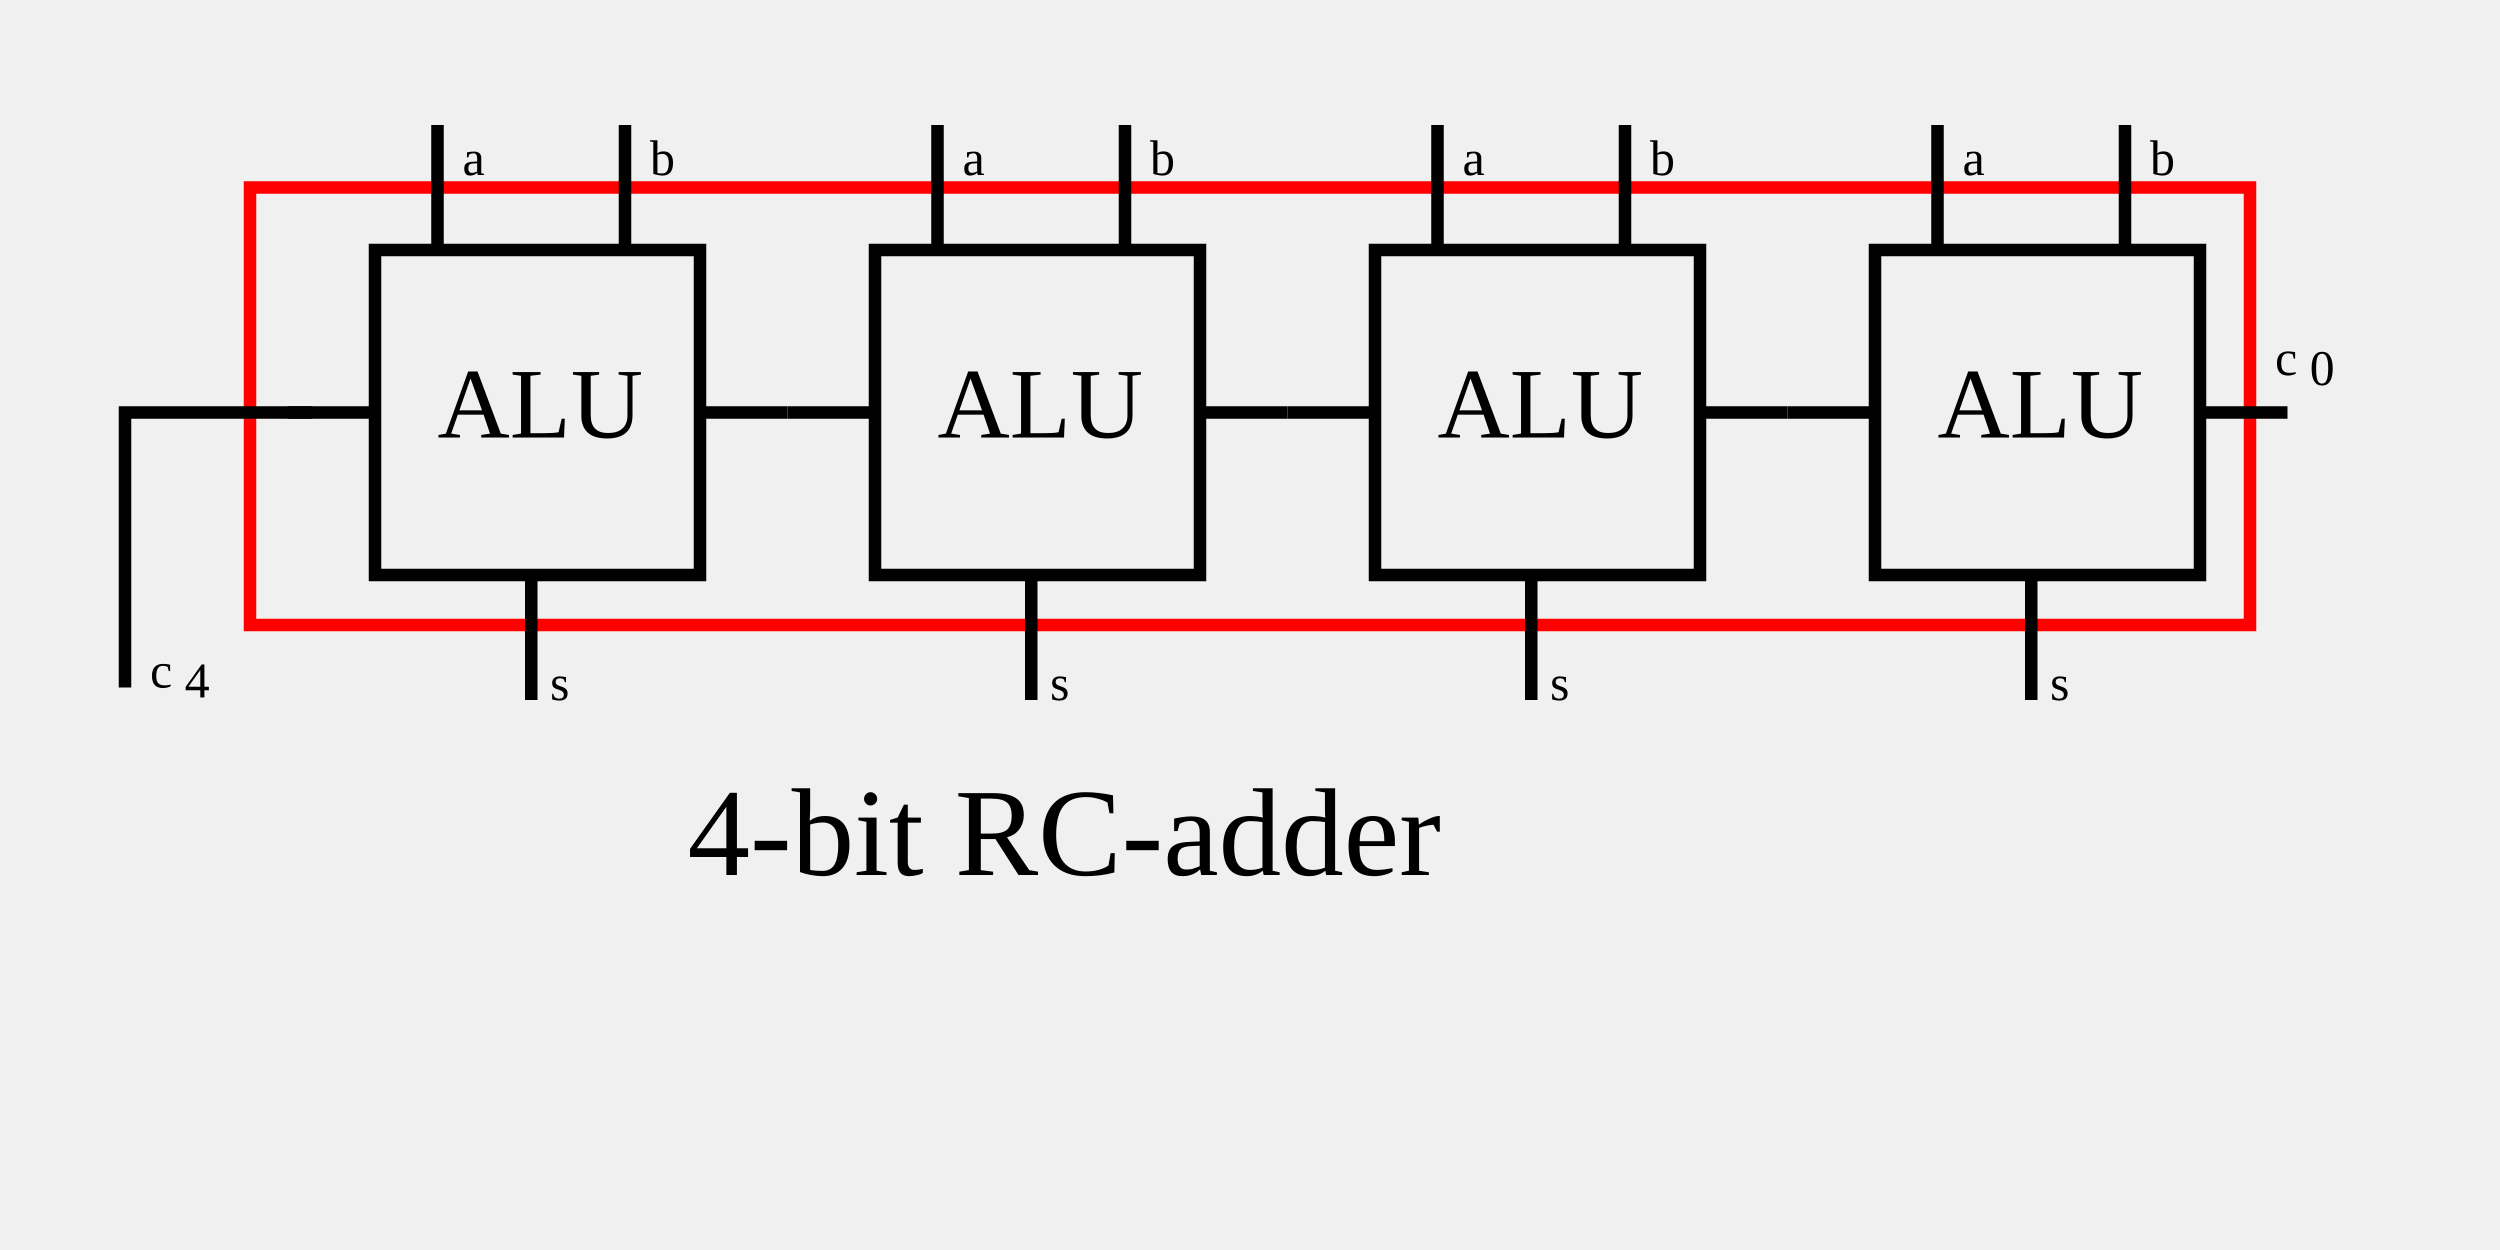
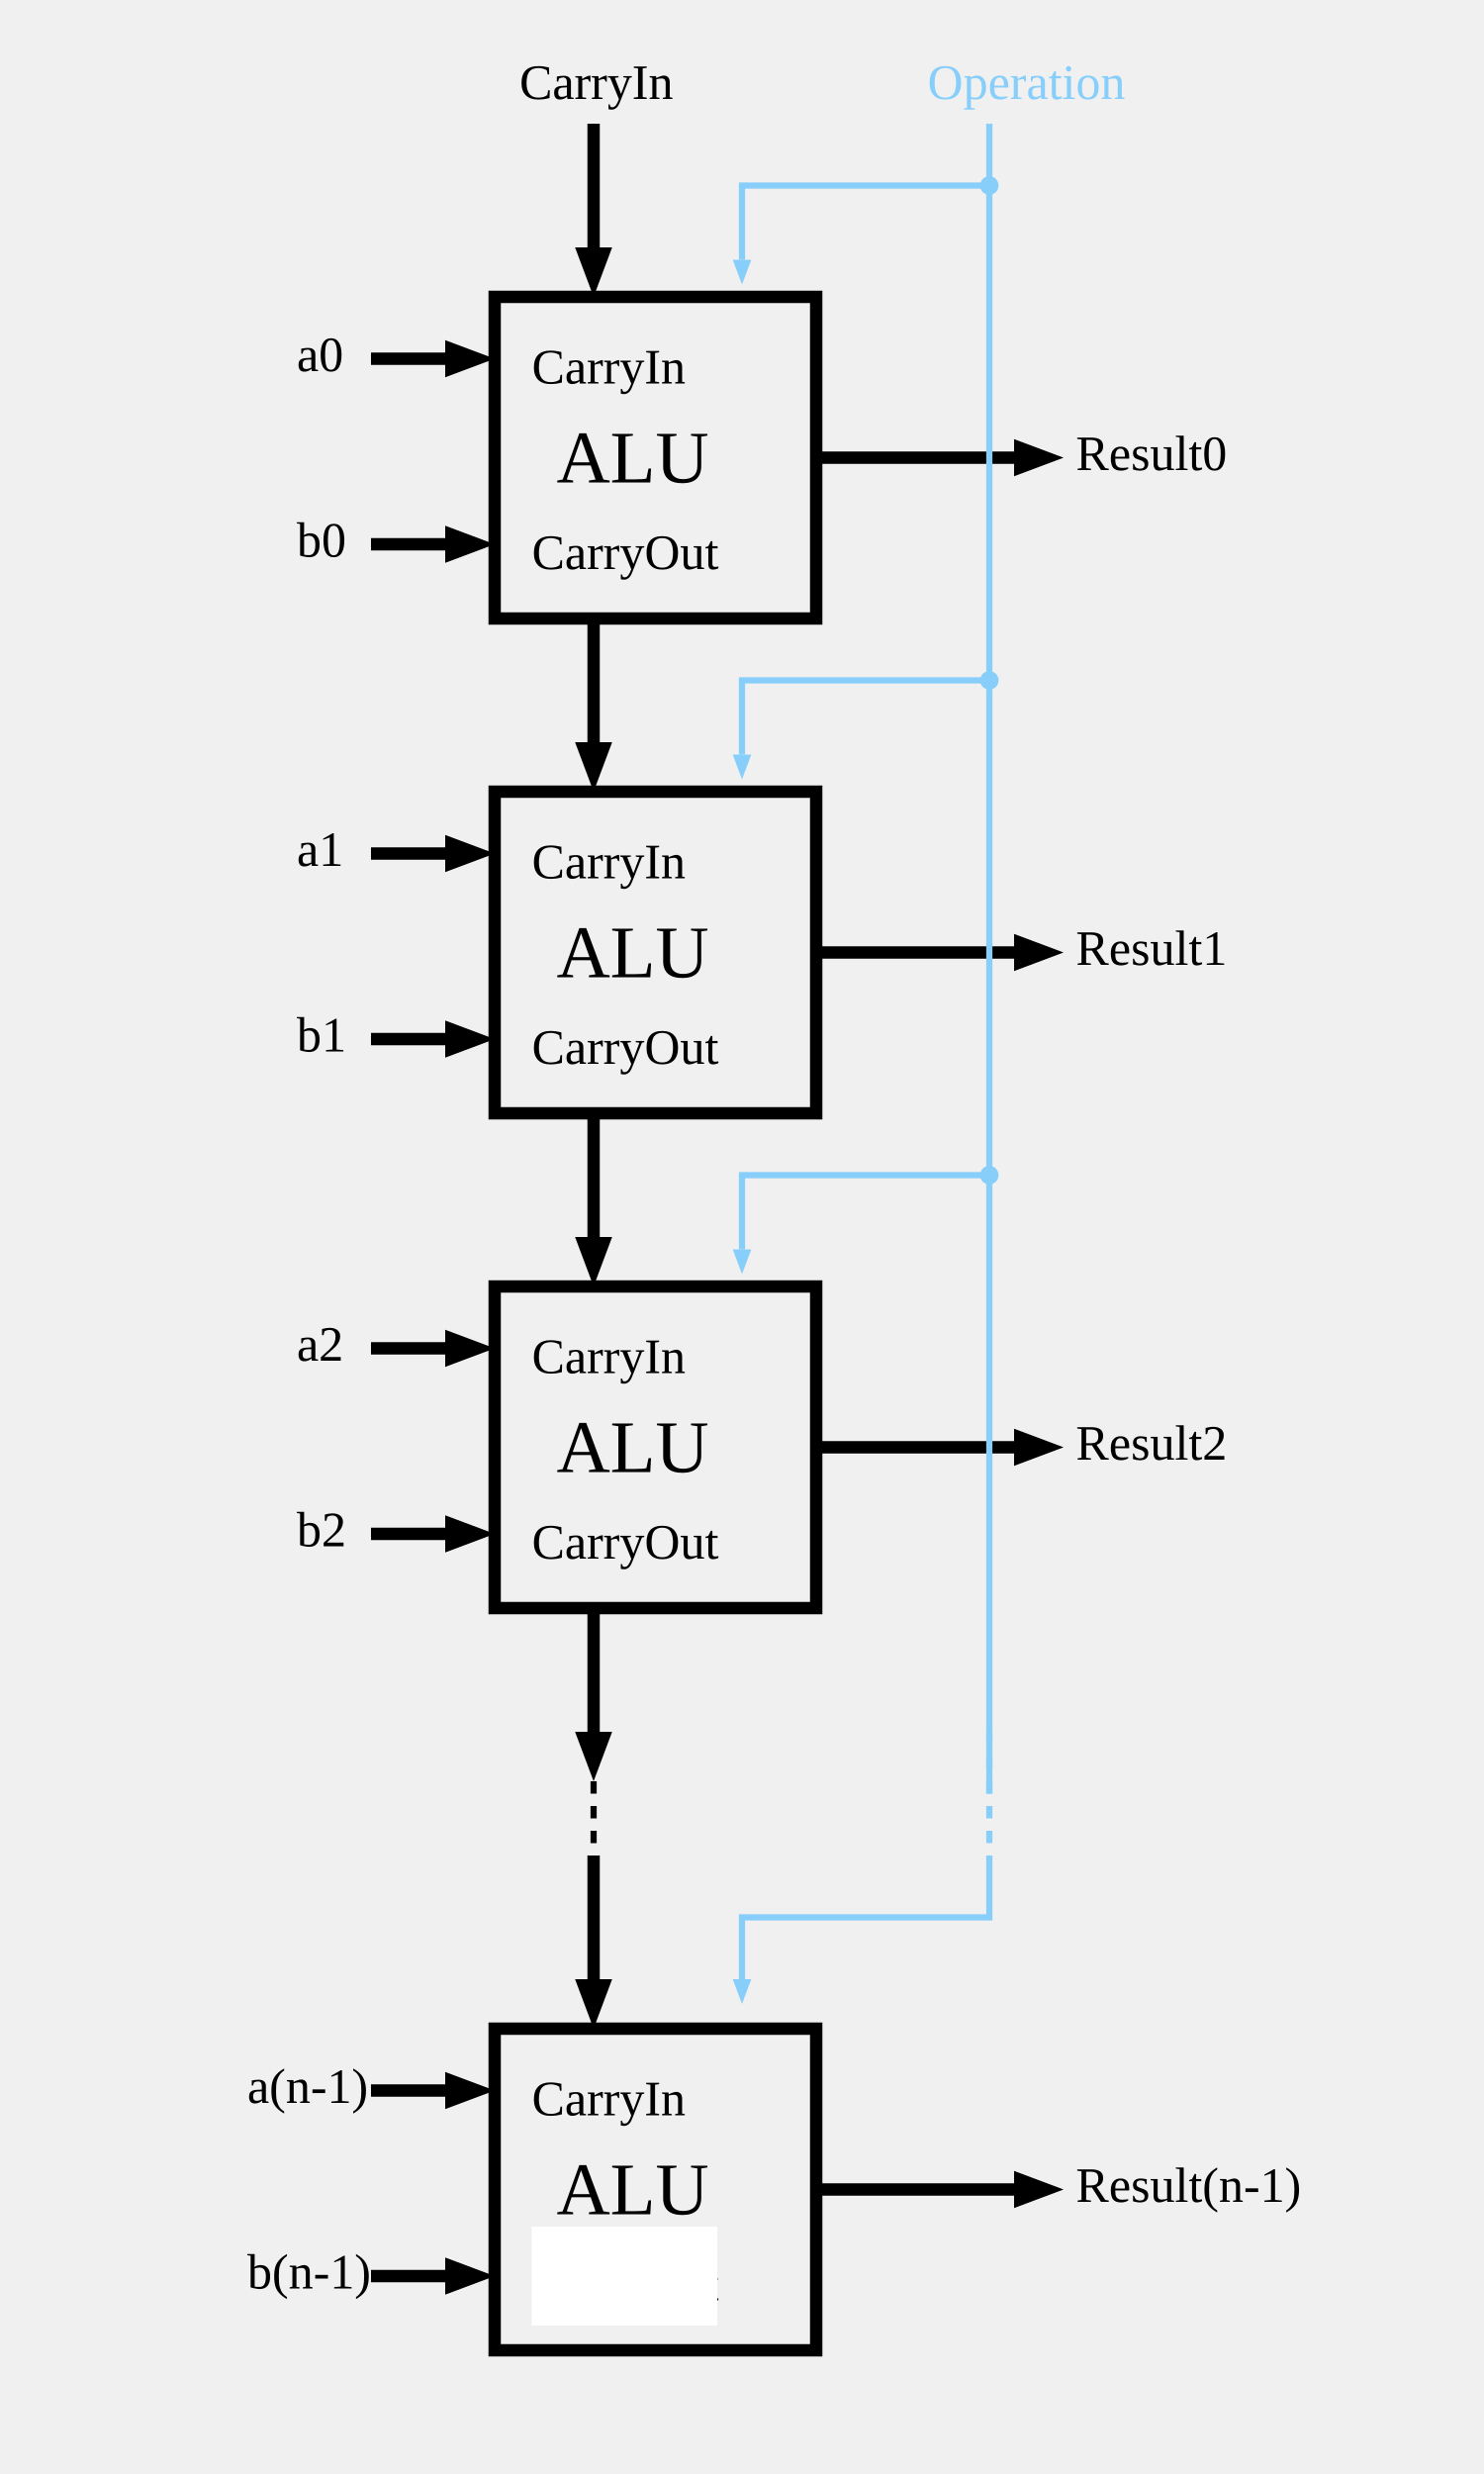
- <svg xmlns="http://www.w3.org/2000/svg" width="200.00" height="100.00" viewBox="0.0 0.0 200.0 100.0" viewPort="0 0 200px 100px" version="1.1">
-   <symbol id="fulladder">
-     <rect x="10" y="10" width="26" height="26" style="fill:none;stroke:black;" />
-     <text x="15" y="25" font-size="8">ALU</text>
-     <line x1="15" y1="0" x2="15" y2="10" style="fill:none;stroke:black;" />
-     <line x1="30" y1="0" x2="30" y2="10" style="fill:none;stroke:black;" />
-     <text x="17" y="4" font-size="4">a</text>
-     <text x="32" y="4" font-size="4">b</text>
-     <line x1="22.5" y1="36" x2="22.5" y2="46" style="fill:none;stroke:black;" />
-     <text x="24" y="46" font-size="4">s</text>
-     <line x1="3" y1="23" x2="10" y2="23" style="fill:none;stroke:black;" />
-     <line x1="36" y1="23" x2="43" y2="23" style="fill:none;stroke:black;" />
+ <svg xmlns="http://www.w3.org/2000/svg" width="120.00" height="200.00" viewBox="0.0 0.0 120.0 200.0" viewPort="0 0 120px 200px" version="1.1">
+   <defs>
+     <marker id="endarrow" markerWidth="4" markerHeight="3" refX="0" refY="1.5" orient="auto" markerUnits="strokeWidth">
+       <polygon points="0 0, 4 1.5, 0 3" fill="black" />
+     </marker>
+     <marker id="endarrowblue" markerWidth="4" markerHeight="3" refX="0" refY="1.5" orient="auto" markerUnits="strokeWidth">
+       <polygon points="0 0, 4 1.5, 0 3" fill="lightskyblue" />
+     </marker>
+   </defs>
+   <symbol id="alu_cell">
+     <rect x="10" y="14" width="26" height="26" style="fill:none;stroke:black;" />
+     <text x="13" y="21" font-size="4">CarryIn</text>
+     <text x="15" y="29" font-size="6">ALU</text>
+     <text x="13" y="36" font-size="4">CarryOut</text>
+     <line x1="18" y1="0" x2="18" y2="10" style="fill:none;stroke:black;" marker-end="url(#endarrow)" />
+     <line x1="0" y1="19" x2="6" y2="19" style="fill:none;stroke:black;" marker-end="url(#endarrow)" />
+     <line x1="0" y1="34" x2="6" y2="34" style="fill:none;stroke:black;" marker-end="url(#endarrow)" />
+     <line x1="36" y1="27" x2="52" y2="27" style="fill:none;stroke:black;" marker-end="url(#endarrow)" />
  </symbol>
-   <rect x="20" y="15" width="160" height="35" style="fill:none;stroke:red;" />
-   <use x="20" y="10" href="#fulladder" />
-   <use x="60" y="10" href="#fulladder" />
-   <use x="100" y="10" href="#fulladder" />
-   <use x="140" y="10" href="#fulladder" />
-   <polyline points="25,33 10,33 10,55" style="fill:none;stroke:black;" />
-   <text x="12" y="55" font-size="4">c
-         <tspan baseline-shift="sub">4</tspan>
-   </text>
-   <text x="182" y="30" font-size="4">c
-         <tspan baseline-shift="sub">0</tspan>
-   </text>
-   <text x="55" y="70" font-size="10">4-bit RC-adder</text>
+   <text x="42" y="8" font-size="4">CarryIn</text>
+   <text x="24" y="30" font-size="4">a0</text>
+   <text x="24" y="45" font-size="4">b0</text>
+   <text x="87" y="38" font-size="4">Result0</text>
+   <use x="30" y="10" href="#alu_cell" />
+   <text x="24" y="70" font-size="4">a1</text>
+   <text x="24" y="85" font-size="4">b1</text>
+   <text x="87" y="78" font-size="4">Result1</text>
+   <use x="30" y="50" href="#alu_cell" />
+   <text x="24" y="110" font-size="4">a2</text>
+   <text x="24" y="125" font-size="4">b2</text>
+   <text x="87" y="118" font-size="4">Result2</text>
+   <use x="30" y="90" href="#alu_cell" />
+   <text x="20" y="170" font-size="4">a(n-1)</text>
+   <text x="20" y="185" font-size="4">b(n-1)</text>
+   <text x="87" y="178" font-size="4">Result(n-1)</text>
+   <use x="30" y="150" href="#alu_cell" />
+   <line x1="48" y1="130" x2="48" y2="140" style="fill:none;stroke:black;" marker-end="url(#endarrow)" />
+   <rect x="43" y="180" width="15" height="8" style="fill:white;stroke:none;" />
+   <text x="75" y="8" font-size="4" style="fill:lightskyblue">Operation</text>
+   <polyline points="80,10 80,145" style="fill:none;stroke:lightskyblue;stroke-width:0.5px;" />
+   <polyline points="80,15 60,15 60,21" style="fill:none;stroke:lightskyblue;stroke-width:0.5px;" marker-end="url(#endarrowblue)" />
+   <circle cx="80" cy="15" r="0.5" style="fill:none;stroke:lightskyblue;stroke-width:0.5px;" />
+   <polyline points="80,55 60,55 60,61" style="fill:none;stroke:lightskyblue;stroke-width:0.5px;" marker-end="url(#endarrowblue)" />
+   <circle cx="80" cy="55" r="0.5" style="fill:none;stroke:lightskyblue;stroke-width:0.5px;" />
+   <polyline points="80,95 60,95 60,101" style="fill:none;stroke:lightskyblue;stroke-width:0.5px;" marker-end="url(#endarrowblue)" />
+   <circle cx="80" cy="95" r="0.5" style="fill:none;stroke:lightskyblue;stroke-width:0.5px;" />
+   <polyline points="80,150 80,155 60,155 60,160" style="fill:none;stroke:lightskyblue;stroke-width:0.5px;" marker-end="url(#endarrowblue)" />
+   <line x1="48" y1="140" x2="48" y2="150" style="fill:none;stroke:black;stroke-width:0.5px;stroke-dasharray:1,1" />
+   <line x1="80" y1="140" x2="80" y2="150" style="fill:none;stroke:lightskyblue;stroke-width:0.5px;stroke-dasharray:1,1" />
+ /&gt;
</svg>
